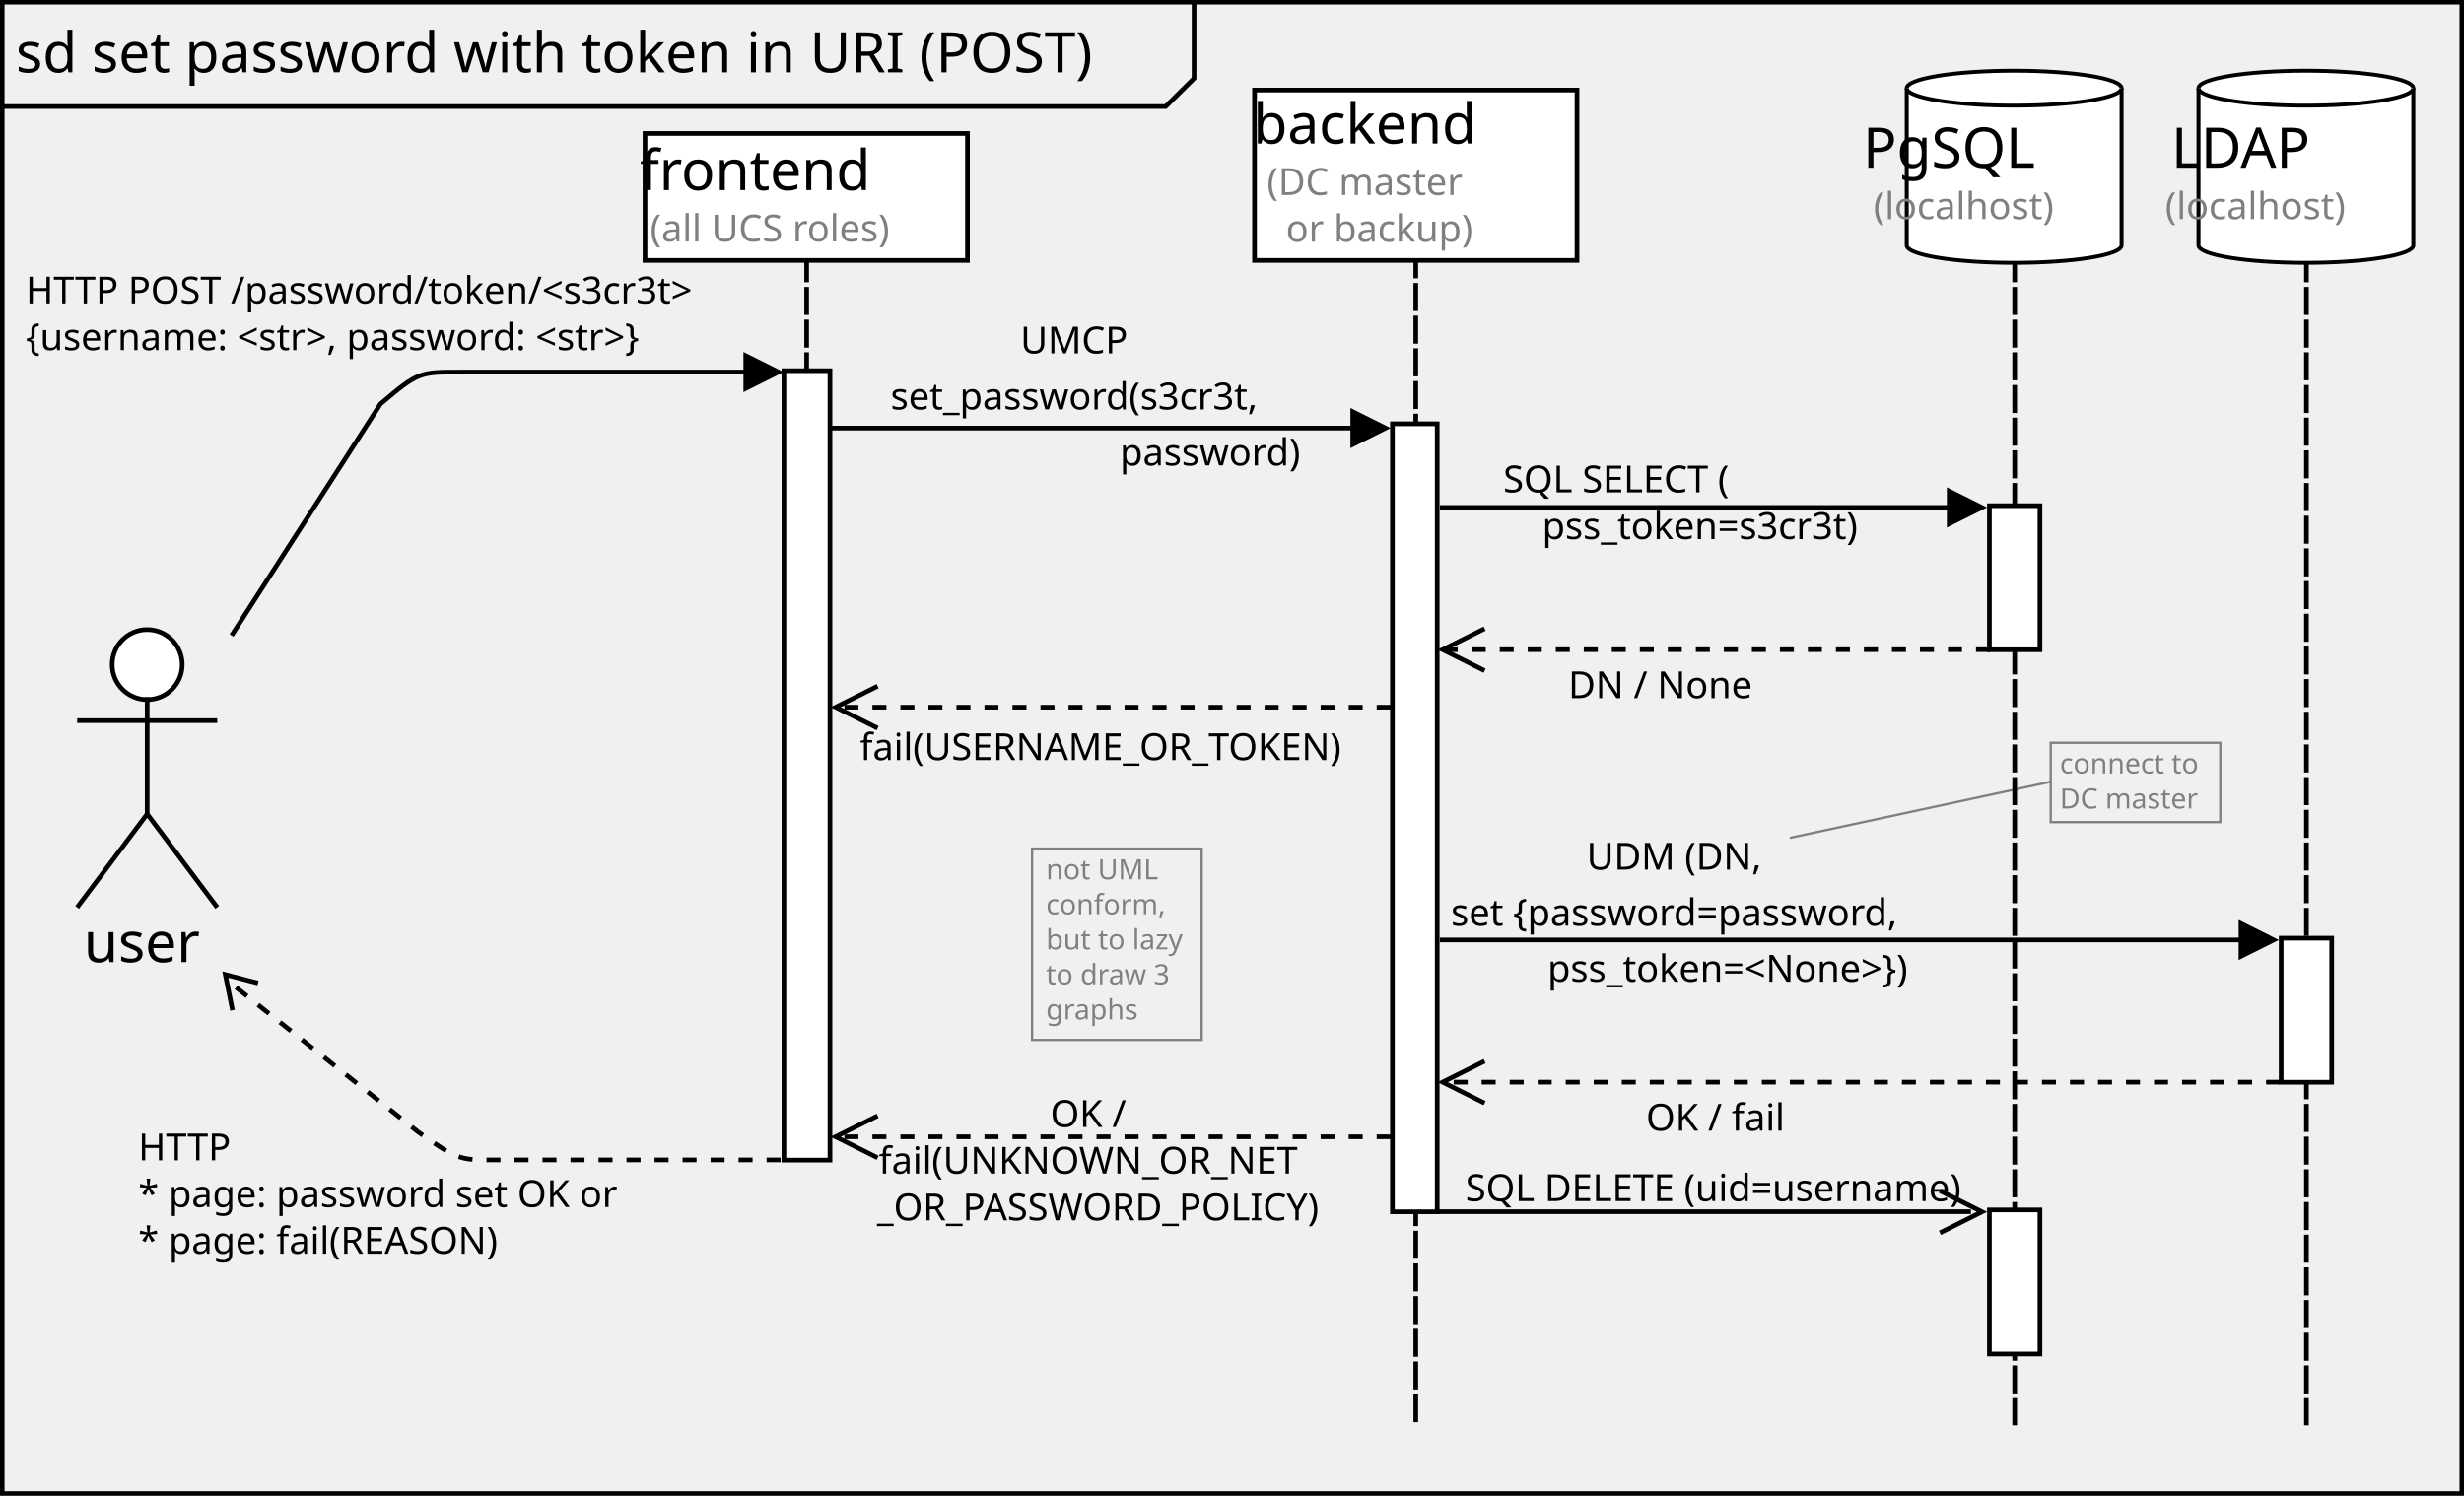
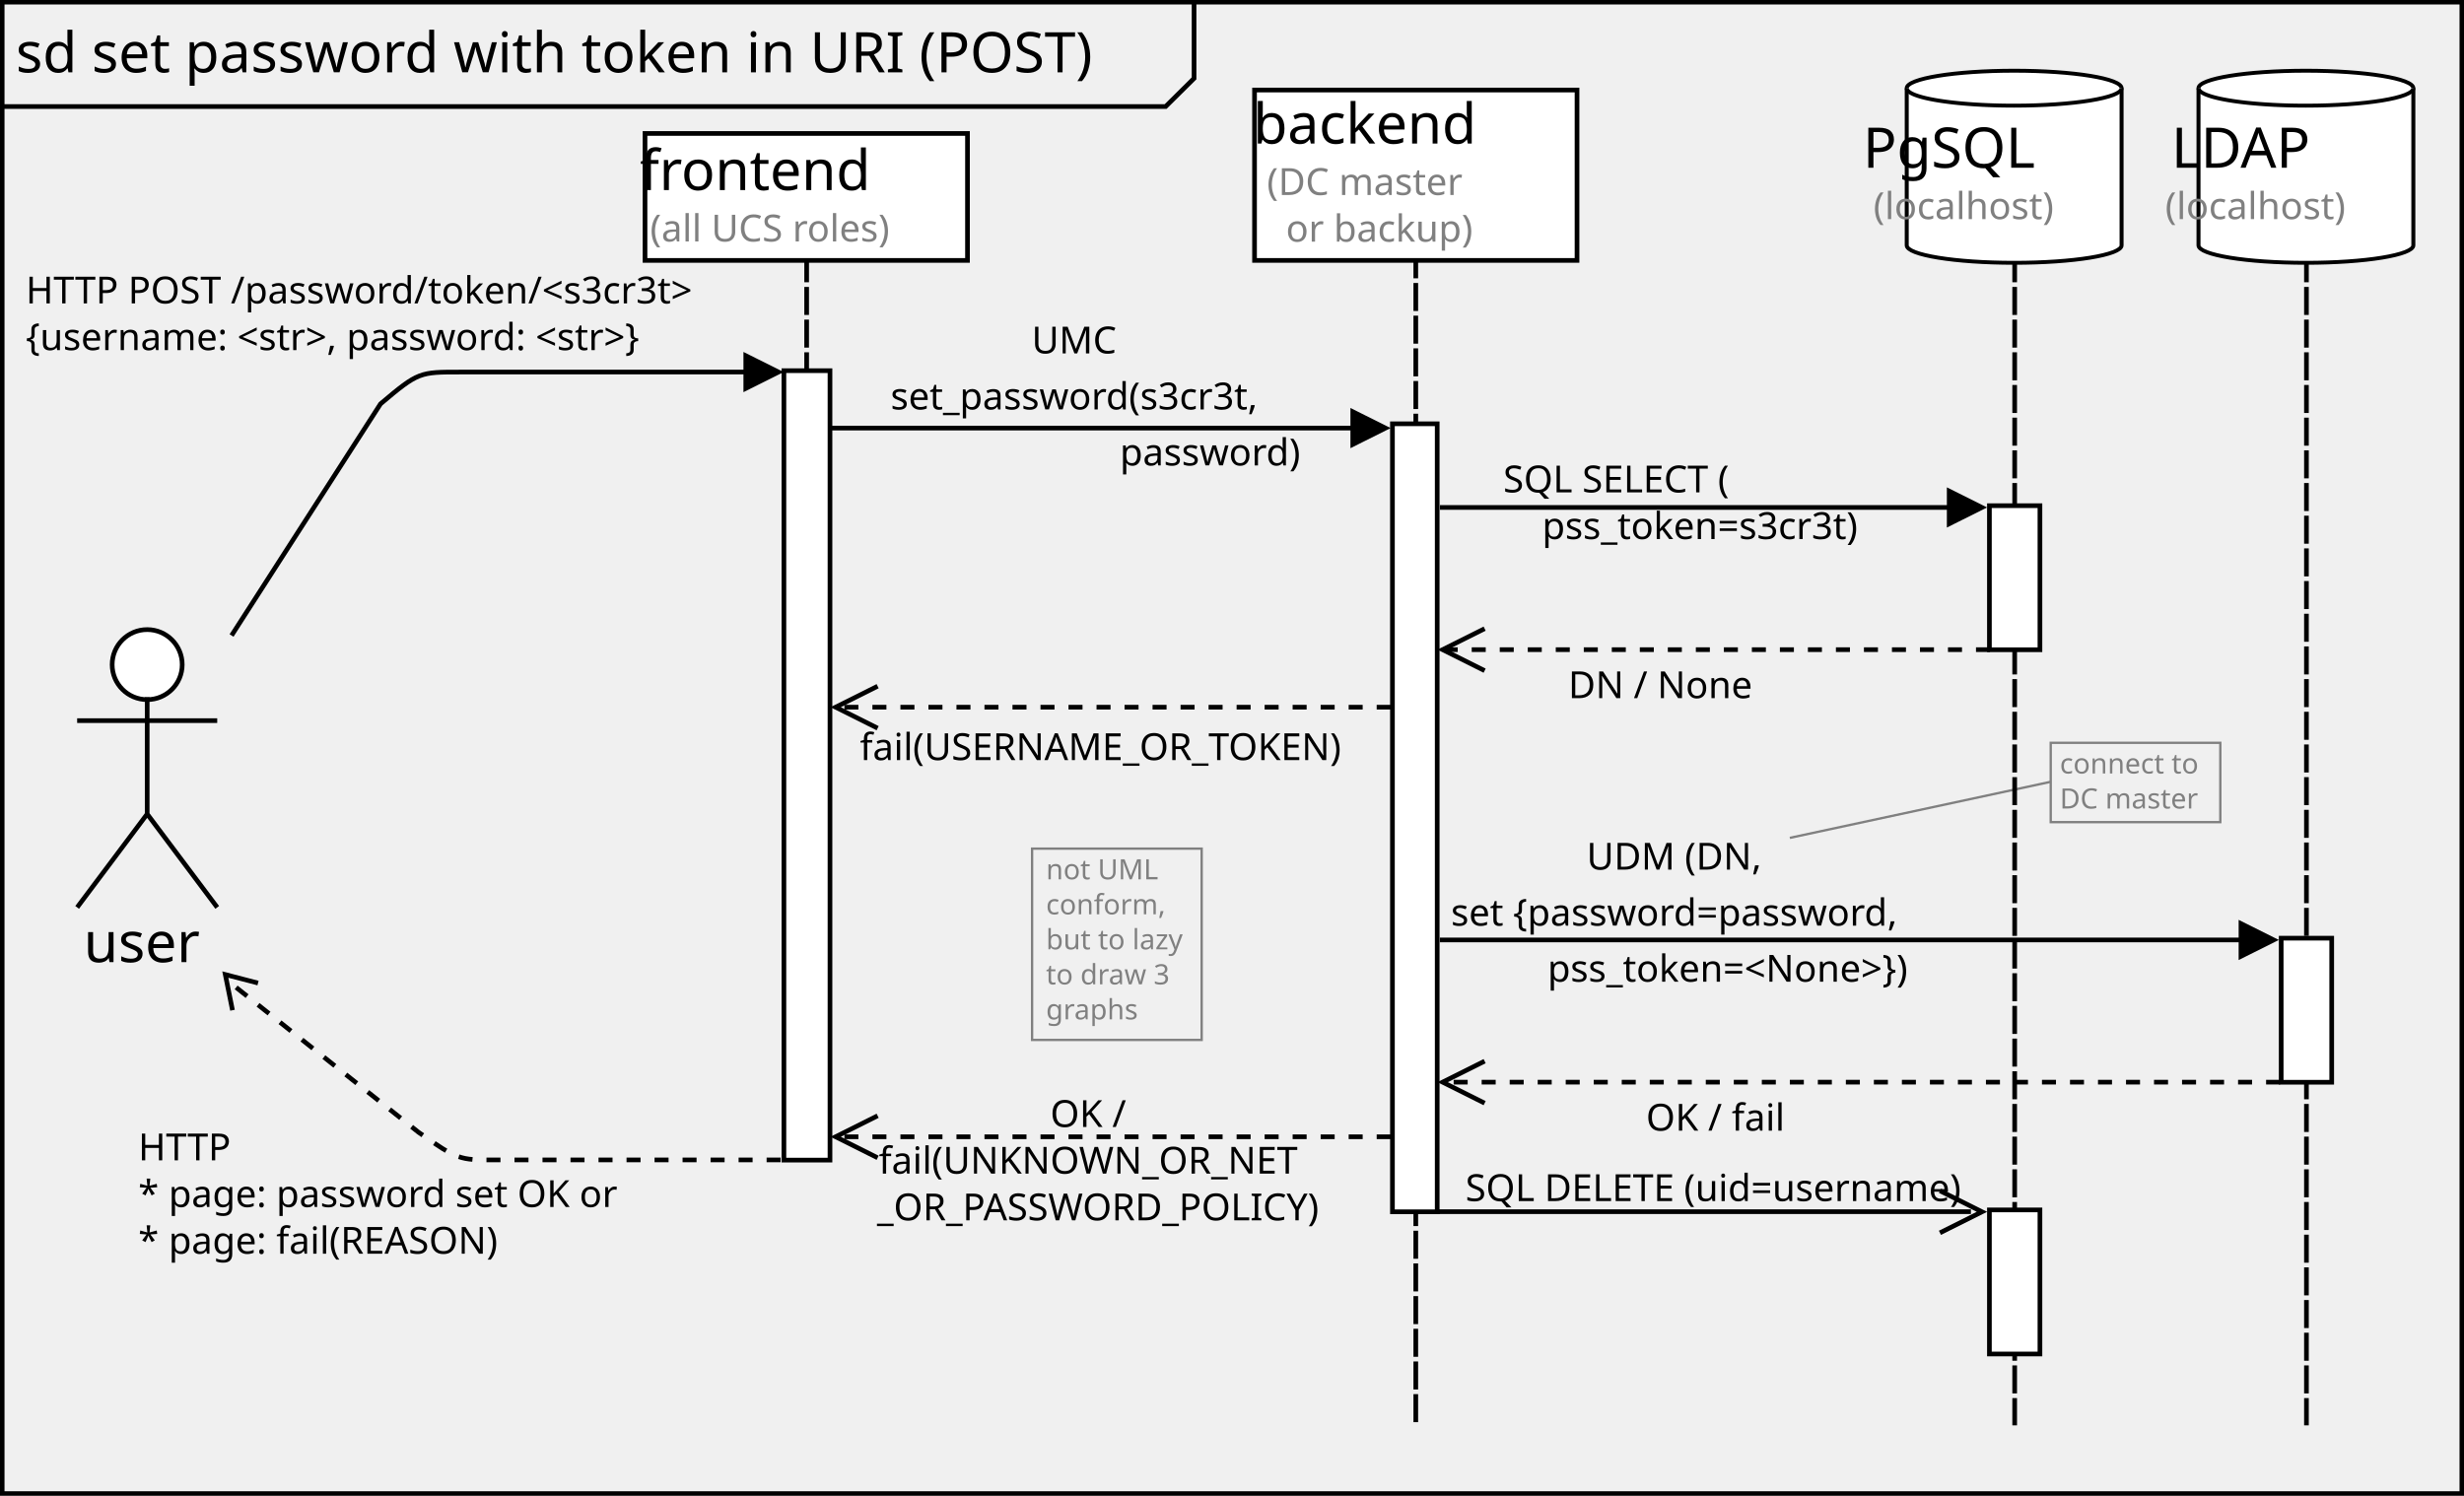
<svg xmlns="http://www.w3.org/2000/svg" width="527.719" height="320.375" version="1.1" content="%3Cmxfile%20userAgent%3D%22Mozilla%2F5.0%20(X11%3B%20Linux%20x86_64)%20AppleWebKit%2F537.36%20(KHTML%2C%20like%20Gecko)%20Chrome%2F47.0.251.0%20Safari%2F537.36%22%20type%3D%22device%22%3E%3Cdiagram%3E7Vrtb6M4E%2F9rIt1zUiMIzdvHpOnTPWlXqtSt9u5T5AQnoAXMgdNN76%2FfMXjA2JBXru3qyIeEjD3jwfP280DPuQv3DwmJvS%2FMpUFvYLn7nrPoDQb21LHgR1Bec8pwOs4J28R35aSS8OT%2FQyVR8m13vkvTykTOWMD9uEpcsyiia16hbVhQXSImWxRfEp7WJDCp33yXezl1MhiV9E%2FU33q4jD2a5iMpf0UZLt2QXcBvMhKMieGQoKzsrpx72LGEMRAjrsL9HQ3EruGG5Lf%2B%2F4bRQsmERlKRwwxSiRcS7KSOszVniaF56pFYXO7CIJ%2FgzF9own3Yn89kRYNHlvrcZxFMWTHOWahMmAX%2BVgxwFgPV42EAf2y4lGvDNIo%2BYeqfkaTyD5SFlCevMAUZpCtID7LRpX6UJkKSp1hnJGlEOsq2EFzuFVzI7arfOml4Zes2CYs4jVygPv%2FRG4wCWG3u%2Bi9wuRWXv5FMwPPdE3wnLKDp%2F3AWLKZMrOFF0gpsU6V0rB3rEVYtmJUQjJkf8SwIhvPecCEoNPEhFiiE%2BIIl3GNbFpHgsaS2Era31bjFeFTCFiNbDdsilq%2BJW1ljlLj99PXrI1CAMaEp5Yf2S89pRbKDsJ8lCfshaAFbf89IoNmfQLDwz1%2F4Z%2B9zMSAkiuuM3ne0jxxUtj5jztWjrlauOEm2oLuamgx7wF2xXbKWjFnubzTRjdW%2FHY0lmzQTSkloQLj%2FUlWgziZS%2BqPwslK0Znz8iwJyHSVPaVfYXiL0w2nSdRtXmdS6WOkkuTyNF%2BtIVSO22aBfqE5WbNpJfjdp8Dsjrn%2BXcGKJY2lMoopHjv7eCYAwD%2FyI3mCAzGCK3YclcBTlpeCbSxoSX2gjanuRJHLBF6adK7Uq7jJTLw3BkrlyJBQwIVql4uejKRuxJaBJTgBNioShK1tDOkv%2F6xIPiykMzV2SelQ4XZZeIgTOEzUl5UMyJRV%2FTkw1ahJpTjVqQjqcaqy%2BNRrdVoGcBM9XZpqxBg9tqS5KyHU0Uo0hR69XDlanlnMW1kHMt9OTklaraco2jwQlrjXiK6XJiw%2B%2BcGo8qhC4PlKujFQDVr9n2jiI0DrFOsU6xTrF3kKxX%2FCIqNdurMBHjoiO1cIR0XaMGvjt6aGupQPoYZkdGpewiMdcqO2nVsId1M6IhLSxB9TOKbQBw51giCuxlz2sP%2BMfgUyGHN0RdDkNGO4S6CMxqGL2CyLb6Q%2FifU1wj%2Bf5GSybtYI%2BdW8AGh2M78wdrlk0ZCtf8BZLjoWUD3T0sPqTCTjQWcePt3ddxOFnnxt03zUENQTBJc5r9rVWZP29Jdi%2BgPXhUUUqjKM1EQ5zZoxCkV3cNbs71l8WjjgYue8BR8zW4fOXu7rW4ceHIw1N8b4NN9nUGC%2FH9ApxTtlQ%2B1GYLI90yPNeSOvlxZEPZdGXsFP9LxQF2UZTEc0hHKIY%2FCNBB%2BkVVn9Y8Ysmr3g33KA%2FczgVq5oeMh0eFtSei6Av1oBexcifF7Mi3xzPJRDrJPBYyruS37H%2BF9HCsOER51ugBdRWCWg1eis1P%2BM5WvlNy9wPepNRb5ql2T2fcS5OBXGaLonrAv5I4a2sD9rUwEfQ%2BotDh3a%2B6Sn2ERGnNjh0ZzEEtdfhqHnfCx8MS8tVTneK5WKPRXBetKJduDr3DBhlrO%2BMHSrIYewgkmgPOzR41gDfobjcs4oafS6M0D3LEHQxjBDvyhQvKebTy3c8nfuf%3C%2Fdiagram%3E%3C%2Fmxfile%3E" id="svg2985">
  <defs id="defs2987" />
  <rect style="fill:none;stroke:#000000;stroke-width:0.967;stroke-miterlimit:4;stroke-opacity:1;stroke-dasharray:none;stroke-dashoffset:0" id="rect4211" width="526.762" height="319.428" x="0.483" y="0.472" />
  <text xml:space="preserve" style="font-size:8px;font-style:normal;font-variant:normal;font-weight:normal;font-stretch:normal;text-align:start;line-height:125%;letter-spacing:0px;word-spacing:0px;writing-mode:lr-tb;text-anchor:start;fill:#000000;fill-opacity:1;stroke:none;font-family:Sans;-inkscape-font-specification:Sans" x="321.952" y="105.46" id="text4100">
    <tspan id="tspan3116" x="321.952" y="105.46">SQL SELECT (</tspan>
    <tspan x="321.952" y="115.46" id="tspan3105">    pss_token=s3cr3t)</tspan>
  </text>
  <path style="fill:none;stroke:#000000;stroke-width:1;stroke-linecap:butt;stroke-linejoin:miter;stroke-miterlimit:4;stroke-opacity:1;stroke-dasharray:6, 1;stroke-dashoffset:0" d="m 172.76,40.458 0,44.421" id="path4056" />
  <g id="g4068" transform="translate(-2.798339,-0.15625)">
    <rect y="28.743" x="140.94" height="27.192" width="69.067" id="rect4062" style="fill:#ffffff;fill-opacity:1;stroke:#000000;stroke-width:1;stroke-miterlimit:4;stroke-opacity:1;stroke-dasharray:none;stroke-dashoffset:0" />
    <text id="text4058" y="40.863" x="175.476" style="font-size:12px;font-style:normal;font-variant:normal;font-weight:normal;font-stretch:normal;text-align:center;line-height:125%;letter-spacing:0px;word-spacing:0px;writing-mode:lr-tb;text-anchor:middle;fill:#000000;fill-opacity:1;stroke:none;font-family:Sans;-inkscape-font-specification:Sans" xml:space="preserve">
      <tspan y="40.863" x="175.476" id="tspan4060">frontend</tspan>
      <tspan style="font-size:8px;font-style:normal;font-variant:normal;font-weight:normal;font-stretch:normal;text-align:center;line-height:125%;writing-mode:lr-tb;text-anchor:middle;fill:#808080;fill-opacity:1;font-family:Sans;-inkscape-font-specification:Sans" id="tspan3164" y="51.876" x="175.476">(all UCS roles)</tspan>
    </text>
  </g>
  <path id="path4078" d="m 303.22,53.613 0,251.685" style="fill:none;stroke:#000000;stroke-width:1;stroke-linecap:butt;stroke-linejoin:miter;stroke-miterlimit:4;stroke-opacity:1;stroke-dasharray:6, 1;stroke-dashoffset:0" />
  <g id="g4074" transform="translate(-3.100794,-0.15625)">
    <rect style="fill:#ffffff;fill-opacity:1;stroke:#000000;stroke-width:1;stroke-miterlimit:4;stroke-opacity:1;stroke-dasharray:none;stroke-dashoffset:0" id="rect4082" width="69.067" height="36.494" x="271.787" y="19.44" />
    <text xml:space="preserve" style="font-size:12px;font-style:normal;font-variant:normal;font-weight:normal;font-stretch:normal;text-align:center;line-height:125%;letter-spacing:0px;word-spacing:0px;writing-mode:lr-tb;text-anchor:middle;fill:#000000;fill-opacity:1;stroke:none;font-family:Sans;-inkscape-font-specification:Sans" x="306.32" y="30.907" id="text4084">
      <tspan id="tspan4086" x="306.32" y="30.907">backend</tspan>
      <tspan style="font-size:8px;font-style:normal;font-variant:normal;font-weight:normal;font-stretch:normal;text-align:center;line-height:125%;writing-mode:lr-tb;text-anchor:middle;fill:#808080;fill-opacity:1;font-family:Sans;-inkscape-font-specification:Sans" id="tspan3166" x="306.32" y="41.92">(DC master</tspan>
      <tspan style="font-size:8px;font-style:normal;font-variant:normal;font-weight:normal;font-stretch:normal;text-align:center;line-height:125%;writing-mode:lr-tb;text-anchor:middle;fill:#808080;fill-opacity:1;font-family:Sans;-inkscape-font-specification:Sans" id="tspan3168" x="306.32" y="51.92">or backup)</tspan>
    </text>
  </g>
  <g id="g4273" transform="translate(-7.627975,51.72575)">
    <text id="text4257" y="154.353" x="25.545" style="font-size:12px;font-style:normal;font-variant:normal;font-weight:normal;font-stretch:normal;text-align:start;line-height:125%;letter-spacing:0px;word-spacing:0px;writing-mode:lr-tb;text-anchor:start;fill:#000000;fill-opacity:1;stroke:none;font-family:Sans;-inkscape-font-specification:Sans" xml:space="preserve">
      <tspan y="154.353" x="25.545" id="tspan4259">user</tspan>
    </text>
    <g transform="translate(-1.349123,-32.87197)" id="g4106">
      <ellipse style="fill:#ffffff;stroke:#000000" d="m 47.5,123 c 0,4.142 -3.358,7.5 -7.5,7.5 -4.142,0 -7.5,-3.358 -7.5,-7.5 0,-4.142 3.358,-7.5 7.5,-7.5 4.142,0 7.5,3.358 7.5,7.5 z" id="ellipse2991" pointer-events="none" ry="7.5" rx="7.5" cy="123" cx="40" transform="translate(0.5,0.5)" />
      <path style="fill:none;stroke:#000000;stroke-miterlimit:10" id="path2993" pointer-events="none" stroke-miterlimit="10" d="m 40.5,130.5 0,25 m 0,-20 -15,0 m 15,0 15,0 m -15,20 -15,20 m 15,-20 15,20" />
    </g>
  </g>
  <rect style="fill:#ffffff;stroke:#000000" id="rect3003" pointer-events="none" height="169.089" width="9.869" y="79.396" x="167.891" />
  <g id="g4048" transform="translate(12.34559,34.19097)">
    <path d="M 37.247,101.927 69.153,52.314 C 77.286,45.446 77.515,45.5 86.314,45.5 l 61.066,0" stroke-miterlimit="10" pointer-events="none" id="path3013" style="fill:none;stroke:#000000;stroke-miterlimit:10" />
    <path d="m 154.38,45.5 -7,3.5 0,-7 z" stroke-miterlimit="10" pointer-events="none" id="path3015" style="fill:#000000;stroke:#000000;stroke-miterlimit:10" />
  </g>
  <g id="g4052" transform="translate(12.34559,-5.986816)">
    <path d="m 154.841,254.433 -61.341,0 c -7.442,0 -7.746,0.025 -16.224,-5.934 L 37.553,216.95" stroke-miterlimit="10" pointer-events="none" id="path3025" style="fill:none;stroke:#000000;stroke-miterlimit:10;stroke-dasharray:3, 3" />
    <path d="m 42.915,216.549 -7.007,-1.822 1.54,7.644" stroke-miterlimit="10" pointer-events="none" id="path3027" style="fill:none;stroke:#000000;stroke-miterlimit:10" />
  </g>
  <rect style="fill:#ffffff;stroke:#000000" id="rect3037" pointer-events="none" height="168.782" width="9.589" y="90.772" x="298.22" />
  <g id="g4044" transform="translate(12.34559,46.19097)">
    <path d="m 165.5,45.5 111.88,0" stroke-miterlimit="10" pointer-events="none" id="path3047" style="fill:none;stroke:#000000;stroke-miterlimit:10" />
    <path d="m 284.38,45.5 -7,3.5 0,-7 z" stroke-miterlimit="10" pointer-events="none" id="path3049" style="fill:#000000;stroke:#000000;stroke-miterlimit:10" />
  </g>
  <g id="g4032" transform="translate(15.44638,-115.5276)" />
  <g id="g4040" transform="translate(20.0838,48.19097)">
    <path d="M 288.31,60.5 397.38,60.5" stroke-miterlimit="10" pointer-events="none" id="path3081" style="fill:none;stroke:#000000;stroke-miterlimit:10" />
    <path d="m 404.38,60.5 -7,3.5 0,-7 z" stroke-miterlimit="10" pointer-events="none" id="path3083" style="fill:#000000;stroke:#000000;stroke-miterlimit:10" />
  </g>
  <g id="g4036" transform="translate(12.34559,-106.3498)">
    <path d="M 413.857,245.5 297.74,245.5" stroke-miterlimit="10" pointer-events="none" id="path3093" style="fill:none;stroke:#000000;stroke-miterlimit:10;stroke-dasharray:3, 3" />
    <path d="m 305.62,241 -9,4.5 9,4.5" stroke-miterlimit="10" pointer-events="none" id="path3095" style="fill:none;stroke:#000000;stroke-miterlimit:10" />
  </g>
  <text xml:space="preserve" style="font-size:8px;font-style:normal;font-variant:normal;font-weight:normal;font-stretch:normal;text-align:start;line-height:125%;letter-spacing:0px;word-spacing:0px;writing-mode:lr-tb;text-anchor:start;fill:#000000;fill-opacity:1;stroke:none;font-family:Sans;-inkscape-font-specification:Sans" x="5.527" y="64.99" id="text4028">
    <tspan x="5.527" y="64.99" id="tspan4345">HTTP POST /password/token/&lt;s3cr3t&gt;</tspan>
    <tspan x="5.527" y="74.99" id="tspan6767">{username: &lt;str&gt;, password: &lt;str&gt;}</tspan>
  </text>
  <text id="text4130" y="149.539" x="335.877" style="font-size:8px;font-style:normal;font-variant:normal;font-weight:normal;font-stretch:normal;text-align:start;line-height:125%;letter-spacing:0px;word-spacing:0px;writing-mode:lr-tb;text-anchor:start;fill:#000000;fill-opacity:1;stroke:none;font-family:Sans;-inkscape-font-specification:Sans" xml:space="preserve">
    <tspan y="149.539" x="335.877" id="tspan4209">DN / None</tspan>
  </text>
  <text xml:space="preserve" style="font-size:8px;font-style:normal;font-variant:normal;font-weight:normal;font-stretch:normal;text-align:center;line-height:150%;letter-spacing:0px;word-spacing:0px;writing-mode:lr-tb;text-anchor:middle;fill:#000000;fill-opacity:1;stroke:none;font-family:Sans;-inkscape-font-specification:Sans" x="235.243" y="75.697" id="text4100-5">
-     <tspan x="235.243" y="75.697" id="tspan4164">UMCP</tspan>
+     <tspan x="235.243" y="75.697" id="tspan4164">UMC</tspan>
    <tspan x="235.243" y="87.697" id="tspan3108">set_password(s3cr3t,</tspan>
    <tspan x="235.243" y="99.697" id="tspan3421">                          password)</tspan>
  </text>
  <text id="text4199" y="248.533" x="29.609" style="font-size:8px;font-style:normal;font-variant:normal;font-weight:normal;font-stretch:normal;text-align:start;line-height:125%;letter-spacing:0px;word-spacing:0px;writing-mode:lr-tb;text-anchor:start;fill:#000000;fill-opacity:1;stroke:none;font-family:Sans;-inkscape-font-specification:Sans" xml:space="preserve">
    <tspan y="248.533" x="29.609" id="tspan4201">HTTP</tspan>
    <tspan y="258.533" x="29.609" id="tspan4203">* page: password set OK or</tspan>
    <tspan y="268.533" x="29.609" id="tspan4207">* page: fail(REASON)</tspan>
  </text>
  <text xml:space="preserve" style="font-size:12px;font-style:normal;font-variant:normal;font-weight:normal;font-stretch:normal;text-align:start;line-height:125%;letter-spacing:0px;word-spacing:0px;writing-mode:lr-tb;text-anchor:start;fill:#000000;fill-opacity:1;stroke:none;font-family:Sans;-inkscape-font-specification:Sans" x="3.39" y="15.492" id="text4213">
    <tspan id="tspan4215" x="3.39" y="15.492">sd set password with token in URI (POST)</tspan>
  </text>
  <path style="fill:none;stroke:#000000;stroke-width:1px;stroke-linecap:butt;stroke-linejoin:miter;stroke-opacity:1" d="m 0.548,22.818 249.097,0 6.09,-6.03 0,-16.444" id="path4280" />
  <text id="text4408" y="186.265" x="363.755" style="font-size:8px;font-style:normal;font-variant:normal;font-weight:normal;font-stretch:normal;text-align:center;line-height:150%;letter-spacing:0px;word-spacing:0px;writing-mode:lr-tb;text-anchor:middle;fill:#000000;fill-opacity:1;stroke:none;font-family:Sans;-inkscape-font-specification:Sans" xml:space="preserve">
    <tspan id="tspan4412" y="186.265" x="363.755">UDM (DN,</tspan>
    <tspan y="198.265" x="363.755" id="tspan4446">set {password=password,</tspan>
    <tspan y="210.265" x="363.755" id="tspan3430">         pss_token=&lt;None&gt;})</tspan>
  </text>
  <g transform="translate(82.57269,140.828)" id="g4416">
    <path style="fill:none;stroke:#000000;stroke-miterlimit:10" id="path4418" pointer-events="none" stroke-miterlimit="10" d="M 225.81,60.5 397.38,60.5" />
    <path style="fill:#000000;stroke:#000000;stroke-miterlimit:10" id="path4420" pointer-events="none" stroke-miterlimit="10" d="m 404.38,60.5 -7,3.5 0,-7 z" />
  </g>
  <g transform="translate(12.34559,-13.71274)" id="g4422">
    <path style="fill:none;stroke:#000000;stroke-miterlimit:10;stroke-dasharray:3, 3" id="path4424" pointer-events="none" stroke-miterlimit="10" d="M 475.987,245.5 297.74,245.5" />
    <path style="fill:none;stroke:#000000;stroke-miterlimit:10" id="path4426" pointer-events="none" stroke-miterlimit="10" d="m 305.62,241 -9,4.5 9,4.5" />
  </g>
  <text xml:space="preserve" style="font-size:8px;font-style:normal;font-variant:normal;font-weight:normal;font-stretch:normal;text-align:start;line-height:125%;letter-spacing:0px;word-spacing:0px;writing-mode:lr-tb;text-anchor:start;fill:#000000;fill-opacity:1;stroke:none;font-family:Sans;-inkscape-font-specification:Sans" x="352.539" y="242.176" id="text4428">
    <tspan id="tspan4434" x="352.539" y="242.176">OK / fail</tspan>
  </text>
  <g transform="translate(61.62828,94.60238)" id="g3426">
    <rect style="fill:none;stroke:#808080;stroke-width:0.5;stroke-miterlimit:4;stroke-opacity:1;stroke-dasharray:none;stroke-dashoffset:0" id="rect3428" width="36.32" height="16.995" x="377.579" y="64.5" />
    <text xml:space="preserve" style="font-size:6px;font-style:normal;font-variant:normal;font-weight:normal;font-stretch:normal;text-align:start;line-height:125%;letter-spacing:0px;word-spacing:0px;writing-mode:lr-tb;text-anchor:start;fill:#808080;fill-opacity:1;stroke:none;font-family:Sans;-inkscape-font-specification:Sans" x="379.523" y="71.069" id="text3430">
      <tspan x="379.523" y="71.069" id="tspan3436">connect to</tspan>
      <tspan x="379.523" y="78.569" id="tspan3445">DC master</tspan>
    </text>
  </g>
  <path id="path3438" d="m 439.128,167.47 -55.793,11.994" style="fill:none;stroke:#808080;stroke-width:0.5;stroke-linecap:butt;stroke-linejoin:miter;stroke-miterlimit:4;stroke-opacity:1;stroke-dasharray:none" />
  <g id="g3702" transform="translate(0,-25.19395)">
    <path d="m 297.846,268.682 -117.76,0" stroke-miterlimit="10" pointer-events="none" id="path3481" style="fill:none;stroke:#000000;stroke-miterlimit:10;stroke-dasharray:3, 3" />
    <path d="m 187.966,264.182 -9,4.5 9,4.5" stroke-miterlimit="10" pointer-events="none" id="path3483" style="fill:none;stroke:#000000;stroke-miterlimit:10" />
    <text id="text3485" y="266.579" x="240.344" style="font-size:8px;font-style:normal;font-variant:normal;font-weight:normal;font-stretch:normal;text-align:center;line-height:125%;letter-spacing:0px;word-spacing:0px;writing-mode:lr-tb;text-anchor:middle;fill:#000000;fill-opacity:1;stroke:none;font-family:Sans;-inkscape-font-specification:Sans" xml:space="preserve">
      <tspan id="tspan3487" y="266.579" x="240.344">OK /</tspan>
      <tspan y="276.579" x="240.344" id="tspan3710">fail(UNKNOWN_OR_NET</tspan>
      <tspan y="286.579" x="240.344" id="tspan3285">_OR_PASSWORD_POLICY)</tspan>
    </text>
  </g>
  <g id="g3489" transform="translate(172.2742,-63.41882)">
    <path style="fill:none;stroke:#000000;stroke-miterlimit:10;stroke-dasharray:3, 3" id="path3491" pointer-events="none" stroke-miterlimit="10" d="m 285.5,370.878 -117.76,0" transform="translate(-159.9286,-155.9853)" />
    <path style="fill:none;stroke:#000000;stroke-miterlimit:10" id="path3493" pointer-events="none" stroke-miterlimit="10" d="m 175.62,366.378 -9,4.5 9,4.5" transform="translate(-159.9286,-155.9853)" />
    <text xml:space="preserve" style="font-size:8px;font-style:normal;font-variant:normal;font-weight:normal;font-stretch:normal;text-align:center;line-height:125%;letter-spacing:0px;word-spacing:0px;writing-mode:lr-tb;text-anchor:middle;fill:#000000;fill-opacity:1;stroke:none;font-family:Sans;-inkscape-font-specification:Sans" x="68.618" y="226.221" id="text3495">
      <tspan x="68.618" y="226.221" id="tspan3497">fail(USERNAME_OR_TOKEN)</tspan>
    </text>
  </g>
  <g transform="translate(-156.5347,117.269)" id="g3499">
    <rect style="fill:none;stroke:#808080;stroke-width:0.5;stroke-miterlimit:4;stroke-opacity:1;stroke-dasharray:none;stroke-dashoffset:0" id="rect3501" width="36.32" height="40.976" x="377.579" y="64.5" />
    <text xml:space="preserve" style="font-size:6px;font-style:normal;font-variant:normal;font-weight:normal;font-stretch:normal;text-align:start;line-height:125%;letter-spacing:0px;word-spacing:0px;writing-mode:lr-tb;text-anchor:start;fill:#808080;fill-opacity:1;stroke:none;font-family:Sans;-inkscape-font-specification:Sans" x="380.564" y="71.069" id="text3503">
      <tspan x="380.564" y="71.069" id="tspan3509">not UML</tspan>
      <tspan x="380.564" y="78.569" id="tspan3518">conform,</tspan>
      <tspan x="380.564" y="86.069" id="tspan3520">but to lazy</tspan>
      <tspan x="380.564" y="93.569" id="tspan3522">to draw 3</tspan>
      <tspan x="380.564" y="101.069" id="tspan3524">graphs</tspan>
    </text>
  </g>
  <g id="g9438">
    <path id="path4090" d="m 431.486,40.458 0,264.841" style="fill:none;stroke:#000000;stroke-width:1;stroke-linecap:butt;stroke-linejoin:miter;stroke-miterlimit:4;stroke-opacity:1;stroke-dasharray:6, 1;stroke-dashoffset:0" />
    <g transform="translate(6.129078,-3.958012)" id="g5942">
      <g id="g2168" xml:space="preserve" style="fill:#ffffff;fill-opacity:1;stroke:#000000;stroke-width:1.001;stroke-miterlimit:10.433;stroke-dasharray:none" transform="matrix(0.8520564,0,0,-0.8311646,359.2971,98.39693)">
        <path id="path2170" d="m 50.398,50.398 v 40.5 c 0,2.485 12.102,4.5 27,4.5 14.899,0 27.002,-2.015 27.002,-4.5 v -40.5 c 0,-2.48 -12.103,-4.5 -27.002,-4.5 -14.898,0 -27,2.02 -27,4.5 z" style="fill:#ffffff;fill-opacity:1;stroke-width:1.001;stroke-miterlimit:10.433;stroke-dasharray:none" />
        <path id="path2172" d="m 50.398,90.898 0.036,-0.231 0.104,-0.228 0.172,-0.225 0.237,-0.221 0.302,-0.218 0.364,-0.213 0.425,-0.209 0.484,-0.204 0.541,-0.199 0.597,-0.194 0.65,-0.189 0.703,-0.182 0.753,-0.177 0.802,-0.17 0.849,-0.163 0.894,-0.157 0.938,-0.149 0.98,-0.141 1.021,-0.134 1.058,-0.126 1.096,-0.117 1.13,-0.108 1.165,-0.1 1.195,-0.09 1.226,-0.081 1.254,-0.071 1.281,-0.061 1.306,-0.05 1.329,-0.04 1.35,-0.028 1.37,-0.018 1.388,-0.006 c 14.899,0 27.002,2.02 27.002,4.5" style="fill:#ffffff;fill-opacity:1;stroke-width:1.001;stroke-miterlimit:10.433;stroke-dasharray:none" />
      </g>
      <text xml:space="preserve" style="font-size:12px;font-style:normal;font-variant:normal;font-weight:normal;font-stretch:normal;text-align:center;line-height:125%;letter-spacing:0px;word-spacing:0px;writing-mode:lr-tb;text-anchor:middle;fill:#000000;fill-opacity:1;stroke:none;font-family:Sans;-inkscape-font-specification:Sans" x="425.344" y="39.878" id="text4096-6">
        <tspan id="tspan4098-7" x="425.344" y="39.878">PgSQL</tspan>
        <tspan x="425.344" y="50.891" id="tspan3170-1" style="font-size:8px;font-style:normal;font-variant:normal;font-weight:normal;font-stretch:normal;text-align:center;line-height:125%;writing-mode:lr-tb;text-anchor:middle;fill:#808080;fill-opacity:1;font-family:Sans;-inkscape-font-specification:Sans">(localhost)</tspan>
      </text>
    </g>
  </g>
  <g id="g9448" transform="translate(62.48889,0)">
    <path style="fill:none;stroke:#000000;stroke-width:1;stroke-linecap:butt;stroke-linejoin:miter;stroke-miterlimit:4;stroke-opacity:1;stroke-dasharray:6, 1;stroke-dashoffset:0" d="m 431.486,40.458 0,264.841" id="path9450" />
    <g id="g9452" transform="translate(6.129078,-3.958012)">
      <g transform="matrix(0.8520564,0,0,-0.8311646,359.2971,98.39693)" style="fill:#ffffff;fill-opacity:1;stroke:#000000;stroke-width:1.001;stroke-miterlimit:10.433;stroke-dasharray:none" xml:space="preserve" id="g9454">
        <path style="fill:#ffffff;fill-opacity:1;stroke-width:1.001;stroke-miterlimit:10.433;stroke-dasharray:none" d="m 50.398,50.398 v 40.5 c 0,2.485 12.102,4.5 27,4.5 14.899,0 27.002,-2.015 27.002,-4.5 v -40.5 c 0,-2.48 -12.103,-4.5 -27.002,-4.5 -14.898,0 -27,2.02 -27,4.5 z" id="path9456" />
        <path style="fill:#ffffff;fill-opacity:1;stroke-width:1.001;stroke-miterlimit:10.433;stroke-dasharray:none" d="m 50.398,90.898 0.036,-0.231 0.104,-0.228 0.172,-0.225 0.237,-0.221 0.302,-0.218 0.364,-0.213 0.425,-0.209 0.484,-0.204 0.541,-0.199 0.597,-0.194 0.65,-0.189 0.703,-0.182 0.753,-0.177 0.802,-0.17 0.849,-0.163 0.894,-0.157 0.938,-0.149 0.98,-0.141 1.021,-0.134 1.058,-0.126 1.096,-0.117 1.13,-0.108 1.165,-0.1 1.195,-0.09 1.226,-0.081 1.254,-0.071 1.281,-0.061 1.306,-0.05 1.329,-0.04 1.35,-0.028 1.37,-0.018 1.388,-0.006 c 14.899,0 27.002,2.02 27.002,4.5" id="path9458" />
      </g>
      <text id="text9460" y="39.878" x="425.344" style="font-size:12px;font-style:normal;font-variant:normal;font-weight:normal;font-stretch:normal;text-align:center;line-height:125%;letter-spacing:0px;word-spacing:0px;writing-mode:lr-tb;text-anchor:middle;fill:#000000;fill-opacity:1;stroke:none;font-family:Sans;-inkscape-font-specification:Sans" xml:space="preserve">
        <tspan y="39.878" x="425.344" id="tspan9462">LDAP</tspan>
        <tspan style="font-size:8px;font-style:normal;font-variant:normal;font-weight:normal;font-stretch:normal;text-align:center;line-height:125%;writing-mode:lr-tb;text-anchor:middle;fill:#808080;fill-opacity:1;font-family:Sans;-inkscape-font-specification:Sans" id="tspan9464" y="50.891" x="425.344">(localhost)</tspan>
      </text>
    </g>
  </g>
  <rect x="488.564" y="200.95" width="10.822" height="30.859" pointer-events="none" id="rect4414" style="fill:#ffffff;stroke:#000000" />
  <rect style="fill:#ffffff;stroke:#000000" id="rect3071" pointer-events="none" height="30.859" width="10.822" y="108.313" x="426.075" />
  <text id="text3712" y="257.26" x="426.234" style="font-size:8px;font-style:normal;font-variant:normal;font-weight:normal;font-stretch:normal;text-align:end;line-height:125%;letter-spacing:0px;word-spacing:0px;writing-mode:lr-tb;text-anchor:end;fill:#000000;fill-opacity:1;stroke:none;font-family:Sans;-inkscape-font-specification:Sans" xml:space="preserve">
    <tspan id="tspan3716" y="257.26" x="426.234">SQL DELETE (uid=username)</tspan>
  </text>
  <rect x="426.075" y="259.154" width="10.822" height="30.859" pointer-events="none" id="rect3728" style="fill:#ffffff;stroke:#000000" />
  <g id="g3748" transform="translate(4.651191,1.744197)">
    <path style="fill:none;stroke:#000000;stroke-miterlimit:10" id="path3738" pointer-events="none" stroke-miterlimit="10" d="m 410.832,253.315 9,4.5 -9,4.5" />
    <path style="fill:none;stroke:#000000;stroke-miterlimit:10" id="path3732" pointer-events="none" stroke-miterlimit="10" d="m 303.161,257.787 114.303,0" />
  </g>
</svg>
